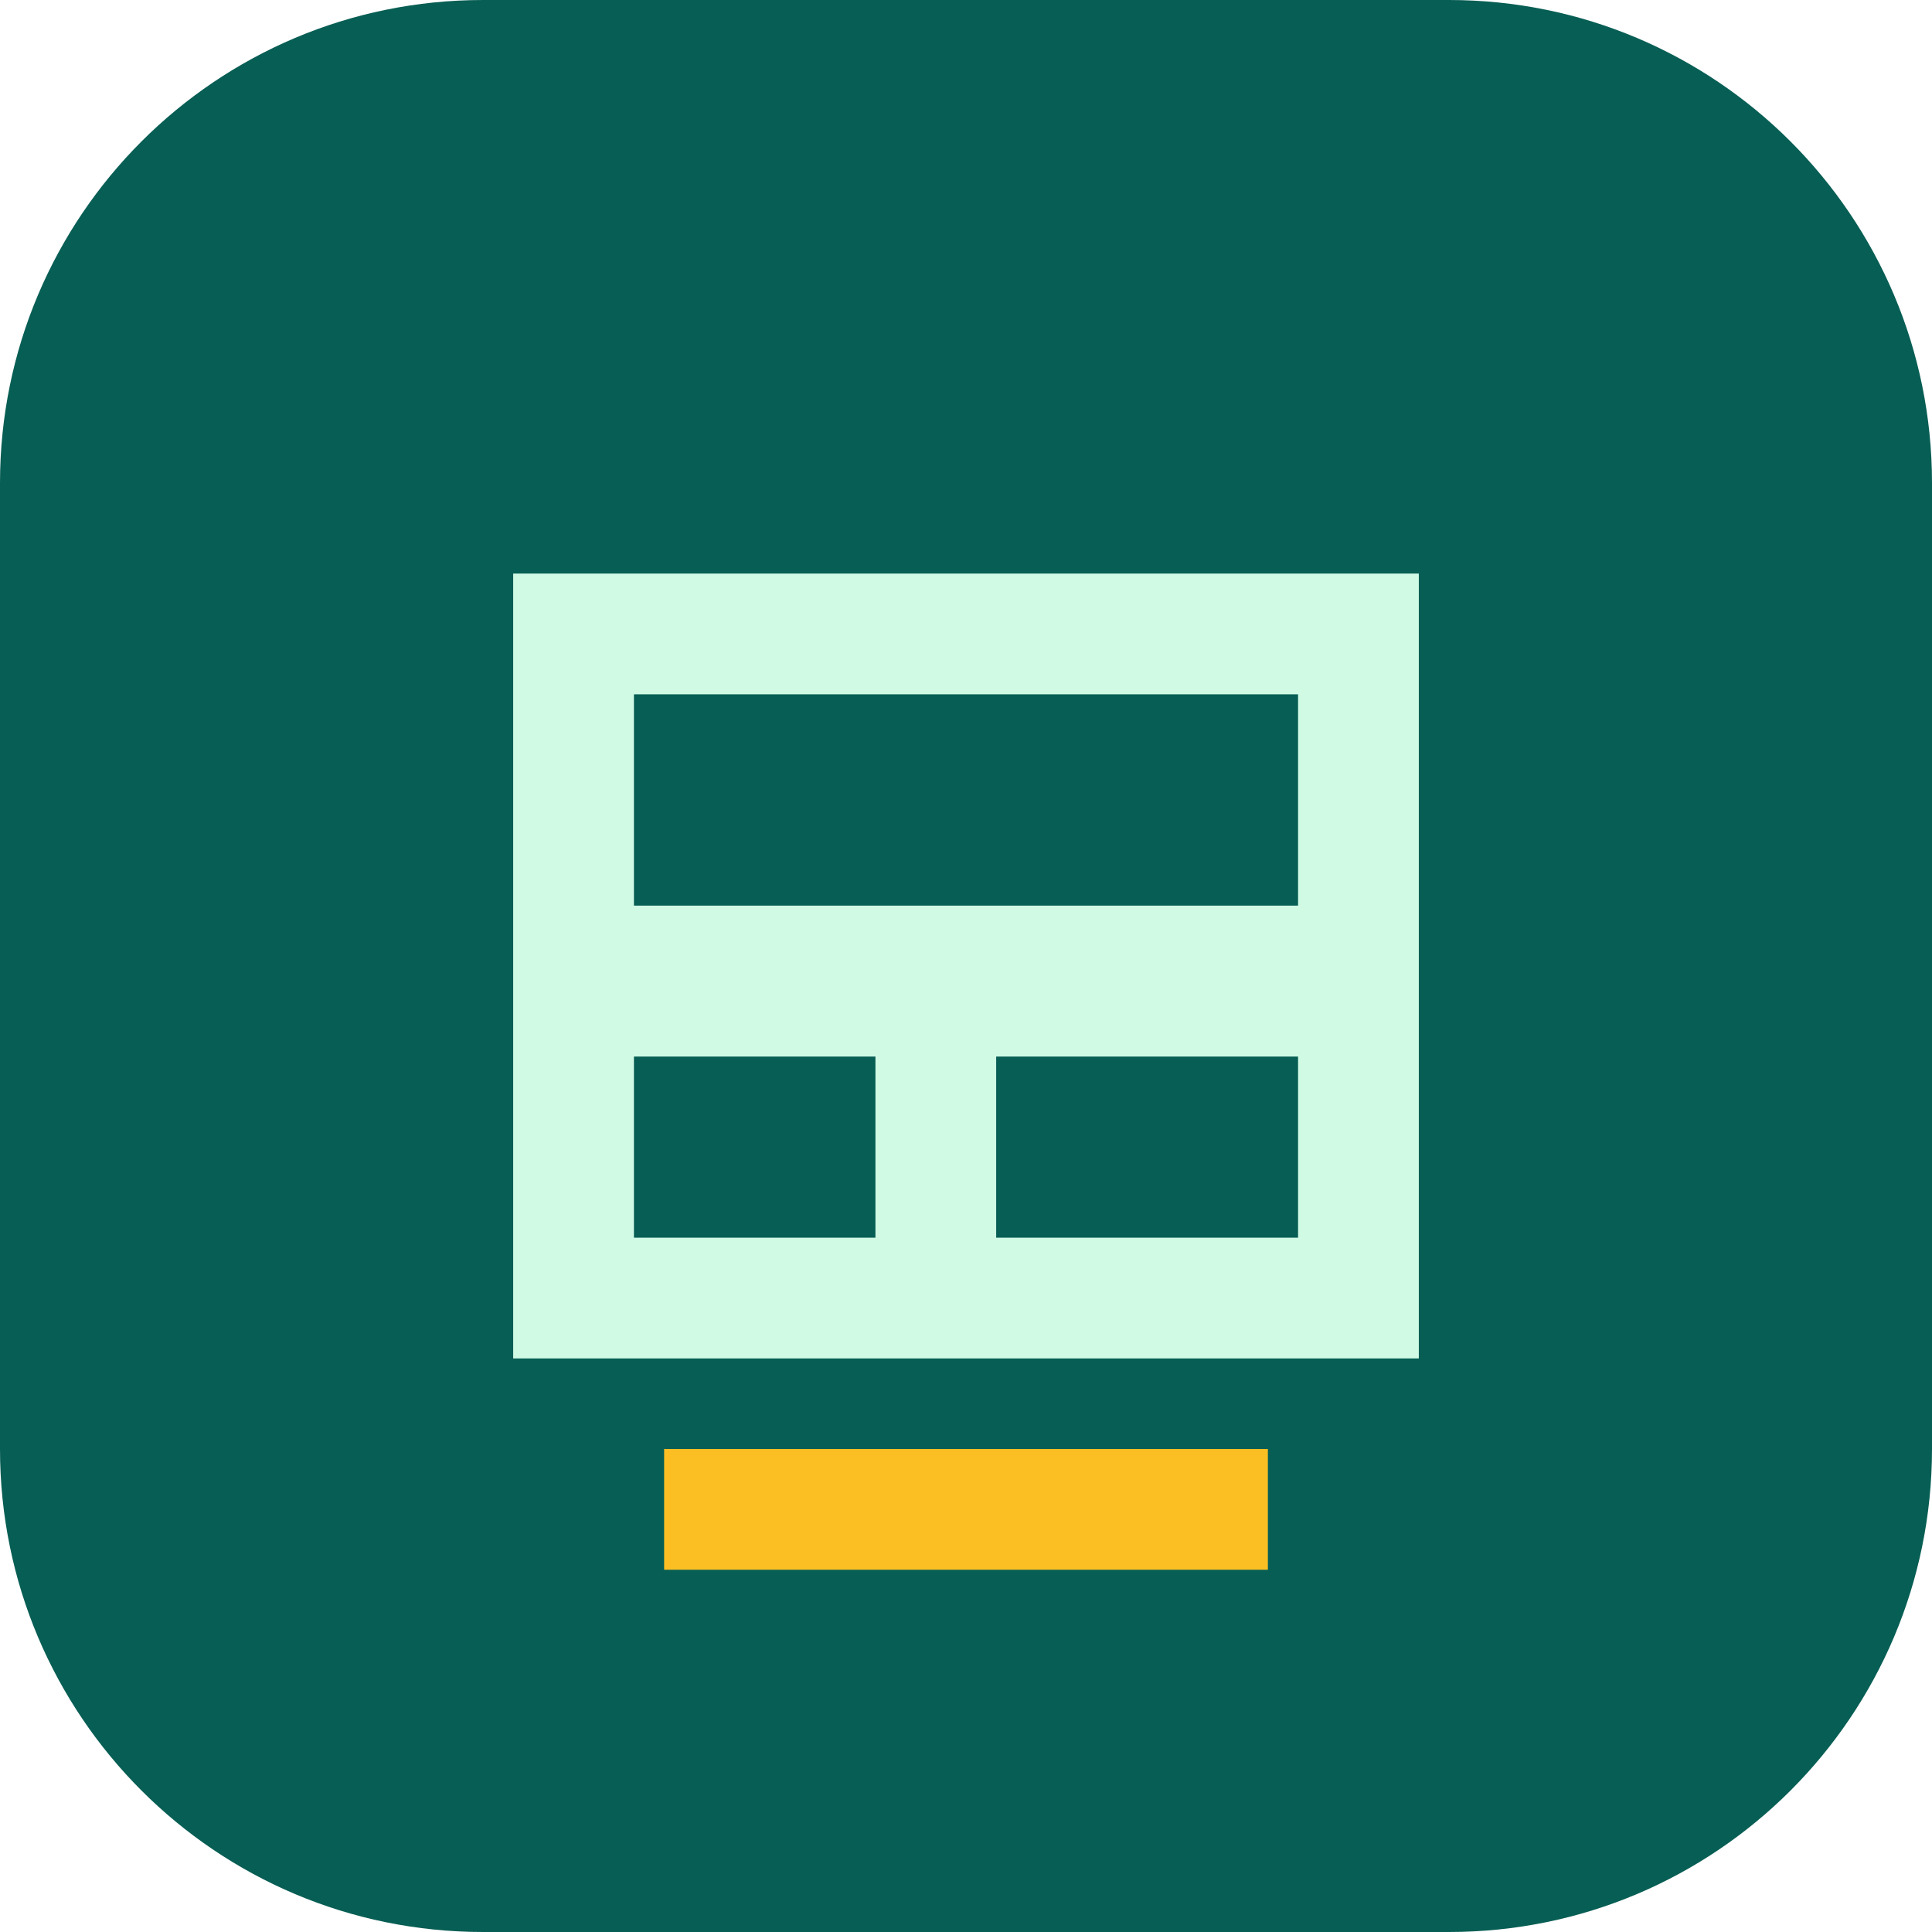
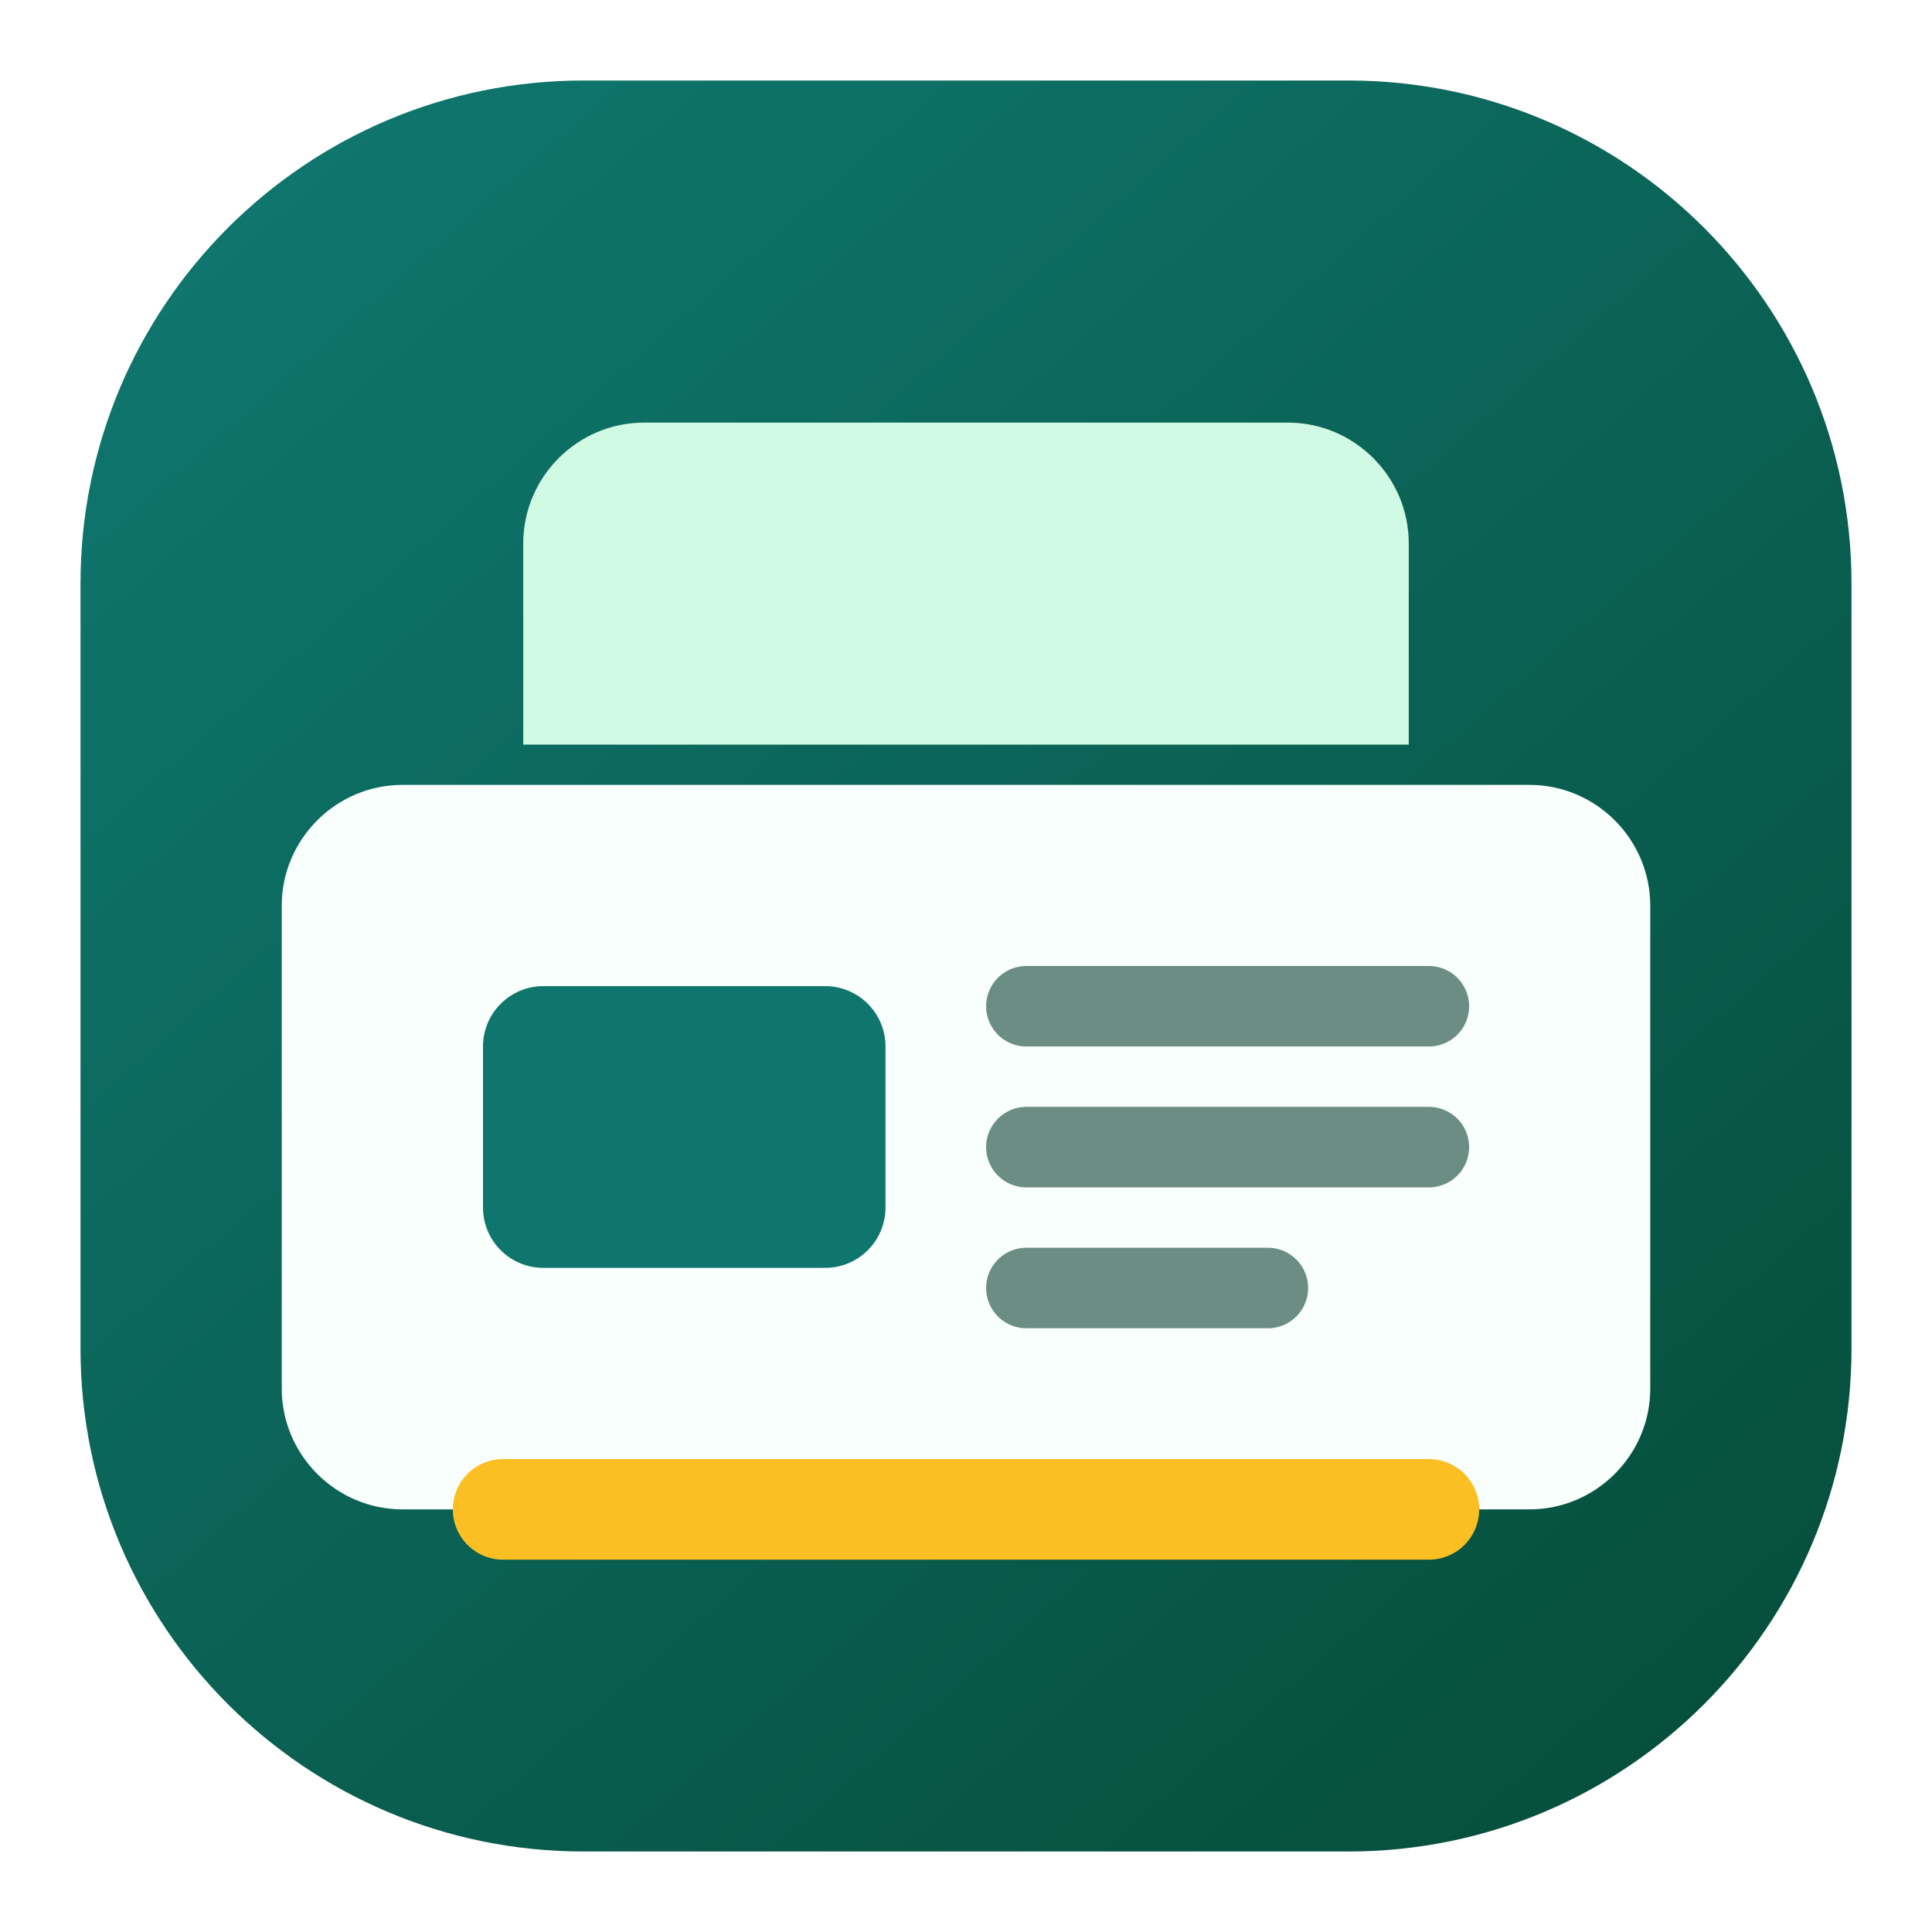
- <svg xmlns="http://www.w3.org/2000/svg" viewBox="0 0 64 64">
-   <rect width="64" height="64" rx="16" fill="#075e54" />
-   <path fill="#d1fae5" d="M17 19h30v26H17z" />
-   <path fill="#075e54" d="M21 23h22v7H21zm0 12h8v6h-8zm12 0h10v6H33z" />
-   <path fill="#fbbf24" d="M22 48h20v4H22z" />
+ <svg xmlns="http://www.w3.org/2000/svg" viewBox="0 0 96 96" role="img" aria-label="POS">
+   <defs>
+     <linearGradient id="pos-gradient" x1="12" y1="8" x2="84" y2="90" gradientUnits="userSpaceOnUse">
+       <stop stop-color="#0F766E" />
+       <stop offset="1" stop-color="#064E3B" />
+     </linearGradient>
+   </defs>
+   <rect x="4" y="4" width="88" height="88" rx="25" fill="url(#pos-gradient)" />
+   <path d="M26 27c0-3.3 2.7-6 6-6h32c3.3 0 6 2.7 6 6v10H26V27Z" fill="#D1FAE5" />
+   <path d="M20 39h56c3.3 0 6 2.7 6 6v24c0 3.3-2.7 6-6 6H20c-3.3 0-6-2.7-6-6V45c0-3.3 2.7-6 6-6Z" fill="#F8FFFC" />
+   <rect x="24" y="49" width="20" height="14" rx="3" fill="#0F766E" />
+   <path d="M51 50h20M51 57h20M51 64h12" stroke="#6B8D84" stroke-width="4" stroke-linecap="round" />
+   <path d="M25 75h46" stroke="#FBBF24" stroke-width="5" stroke-linecap="round" />
</svg>
